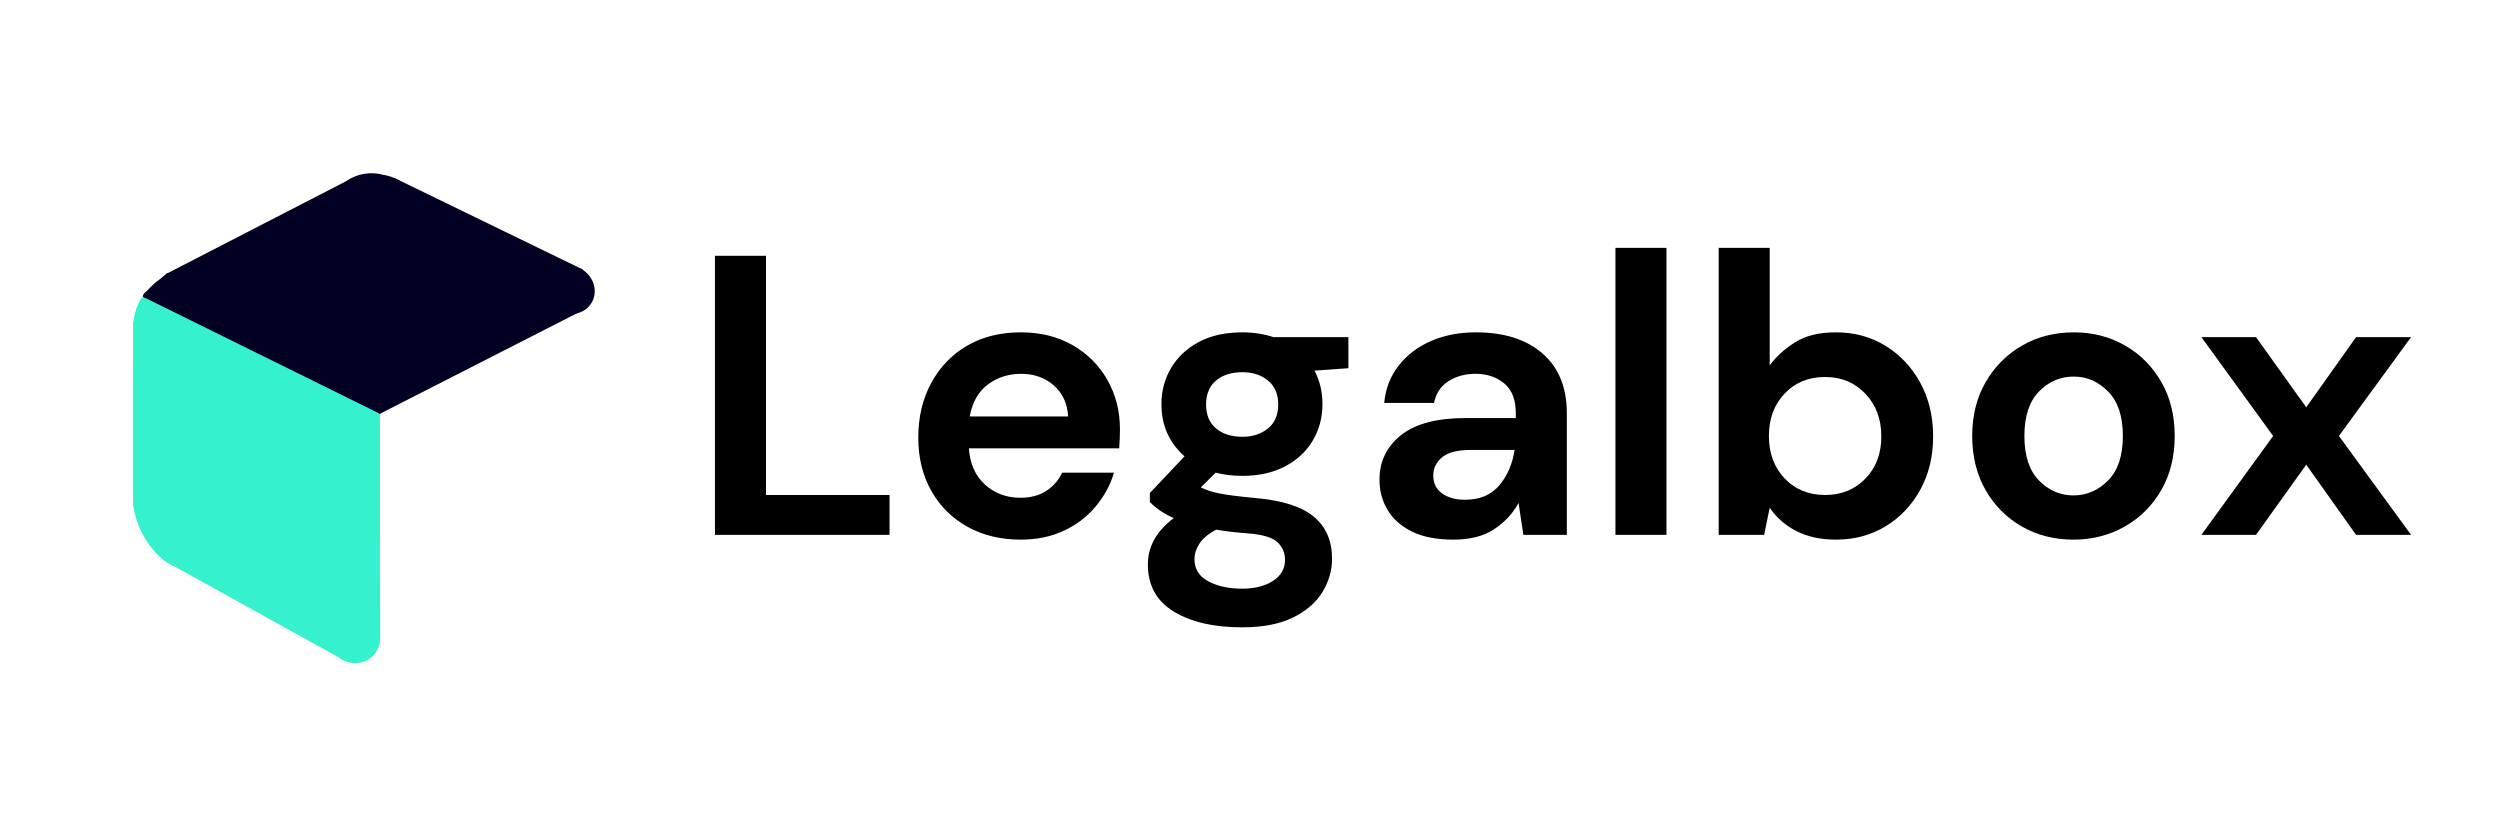
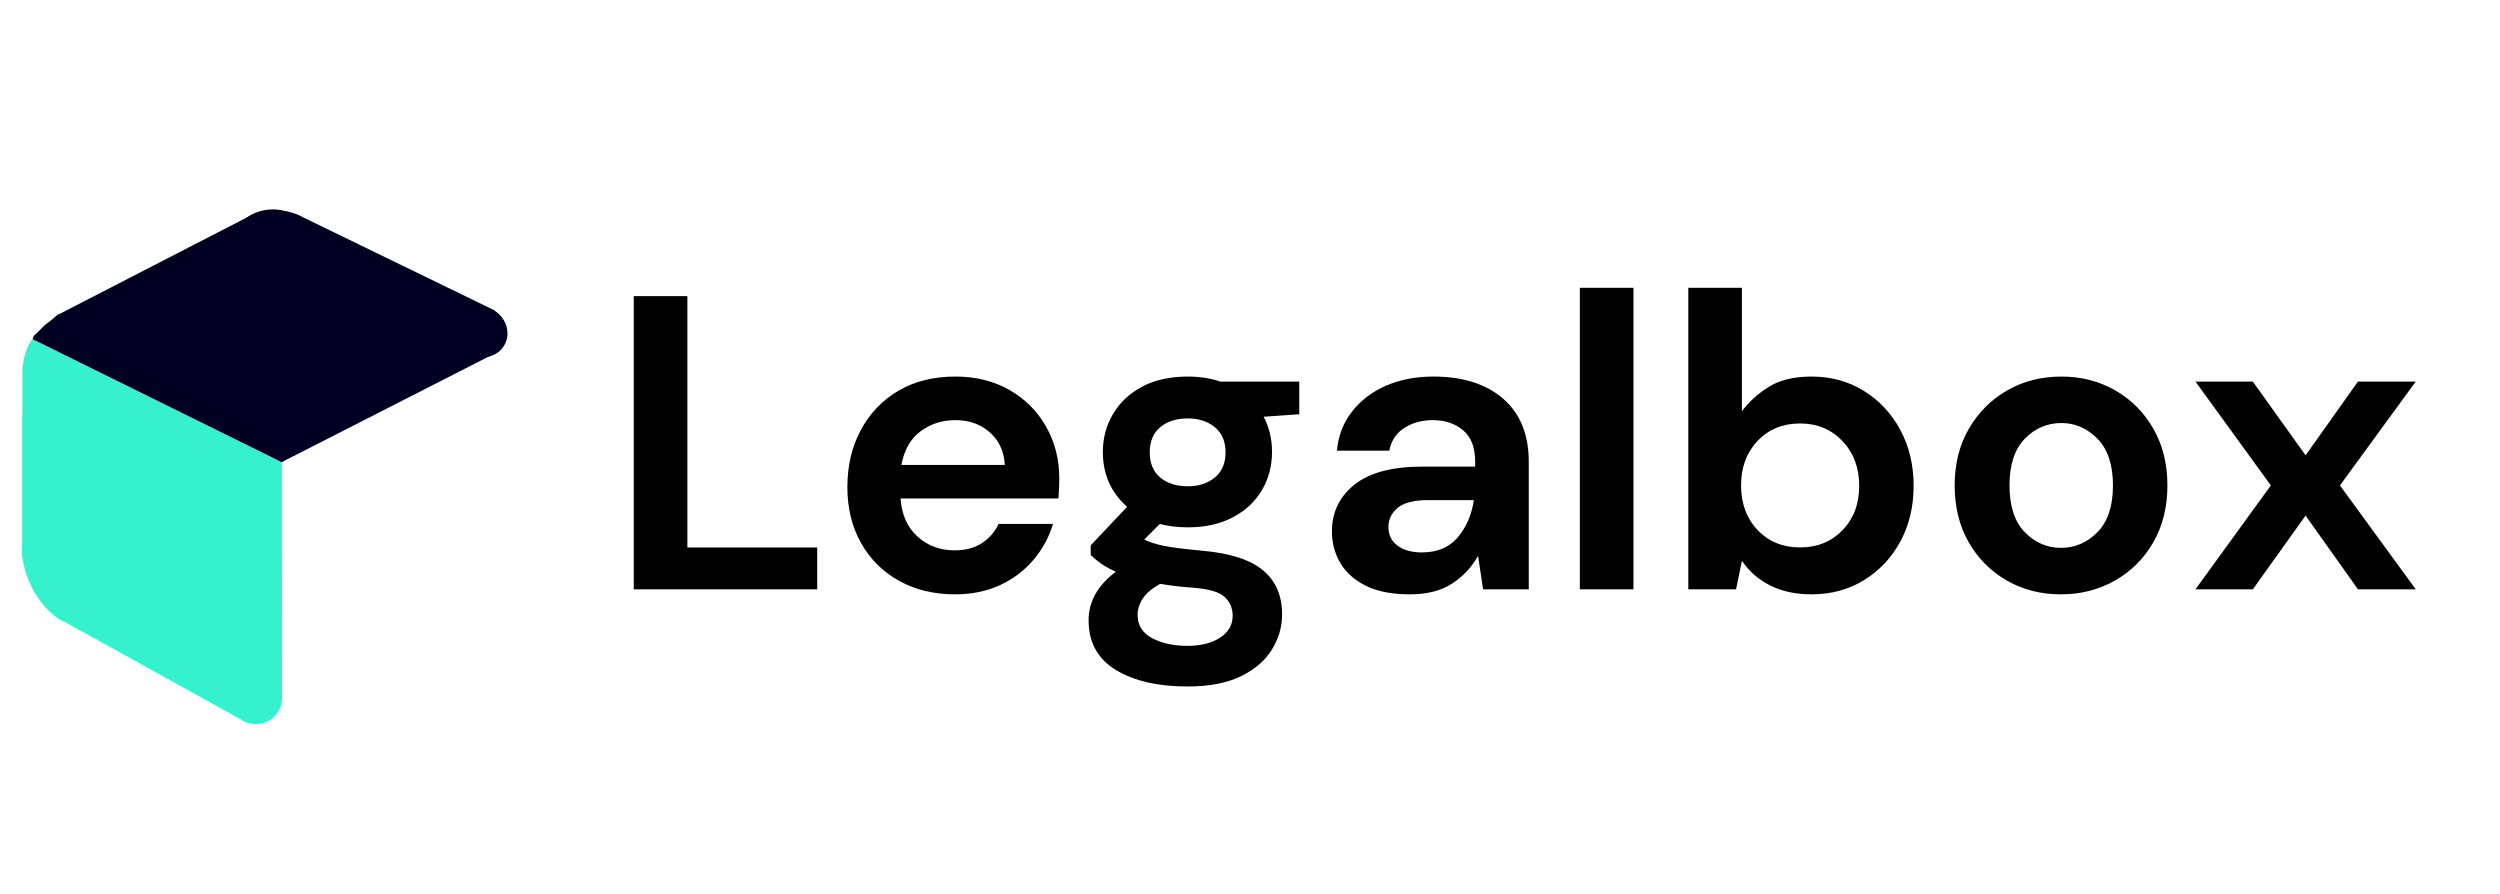
- <svg xmlns="http://www.w3.org/2000/svg" version="1.1" viewBox="0.0 0.0 961.635 321.11" fill="none" stroke="none" stroke-linecap="square" stroke-miterlimit="10">
+ <svg xmlns="http://www.w3.org/2000/svg" version="1.1" viewBox="0.0 0.0 915.299 327.037" fill="none" stroke="none" stroke-linecap="square" stroke-miterlimit="10">
  <clipPath id="p.0">
-     <path d="m0 0l961.635 0l0 321.11l-961.635 0l0 -321.11z" clip-rule="nonzero" />
+     <path d="m0 0l915.299 0l0 327.037l-915.299 0l0 -327.037z" clip-rule="nonzero" />
  </clipPath>
  <g clip-path="url(#p.0)">
-     <path fill="#000000" fill-opacity="0.0" d="m0 0l961.635 0l0 321.11l-961.635 0z" fill-rule="evenodd" />
-     <path fill="#000000" fill-opacity="0.0" d="m255.591 24.118l686.299 0l0 252.819l-686.299 0z" fill-rule="evenodd" />
-     <path fill="#000000" d="m275.012 205.728l0 -107.328l19.625 0l0 92l47.531 0l0 15.328l-67.156 0zm117.611 1.844q-11.5 0 -20.406 -4.906q-8.891 -4.906 -13.953 -13.797q-5.047 -8.906 -5.047 -20.547q0 -11.812 4.984 -21.016q4.984 -9.203 13.797 -14.328q8.812 -5.141 20.781 -5.141q11.188 0 19.766 4.906q8.594 4.906 13.422 13.422q4.828 8.5 4.828 18.938q0 1.672 -0.078 3.516q-0.078 1.844 -0.219 3.844l-57.812 0q0.609 8.891 6.203 13.953q5.609 5.047 13.578 5.047q5.984 0 10.047 -2.672q4.062 -2.688 6.047 -6.984l19.938 0q-2.141 7.203 -7.125 13.109q-4.984 5.906 -12.266 9.281q-7.281 3.375 -16.484 3.375zm0.156 -63.781q-7.219 0 -12.734 4.062q-5.516 4.062 -7.047 12.344l37.875 0q-0.469 -7.516 -5.531 -11.953q-5.062 -4.453 -12.562 -4.453zm85.097 39.25q-5.531 0 -10.281 -1.234l-5.672 5.672q2.609 1.391 7.047 2.312q4.453 0.906 14.422 1.828q15.172 1.391 22.078 7.219q6.906 5.812 6.906 16.094q0 6.75 -3.688 12.797q-3.688 6.062 -11.359 9.812q-7.656 3.766 -19.609 3.766q-16.25 0 -26.219 -6.062q-9.969 -6.062 -9.969 -18.172q0 -10.266 9.969 -17.781q-3.078 -1.375 -5.297 -2.906q-2.219 -1.547 -3.906 -3.234l0 -3.516l13.344 -14.109q-8.891 -7.828 -8.891 -20.094q0 -7.656 3.75 -13.938q3.75 -6.297 10.656 -9.969q6.906 -3.687 16.719 -3.687q6.438 0 11.953 1.844l28.828 0l0 11.953l-13.031 0.922q3.062 5.828 3.062 12.875q0 7.672 -3.688 13.969q-3.672 6.281 -10.656 9.969q-6.969 3.672 -16.469 3.672zm0 -15.031q5.969 0 9.875 -3.219q3.922 -3.219 3.922 -9.203q0 -5.984 -3.922 -9.203q-3.906 -3.219 -9.875 -3.219q-6.297 0 -10.125 3.219q-3.828 3.219 -3.828 9.203q0 5.984 3.828 9.203q3.828 3.219 10.125 3.219zm-18.406 47.078q0 5.672 5.281 8.5q5.297 2.844 12.969 2.844q7.359 0 11.953 -3.0q4.609 -2.984 4.609 -8.047q0 -4.141 -3.0 -6.906q-2.984 -2.75 -11.875 -3.359q-6.297 -0.469 -11.656 -1.391q-4.453 2.453 -6.375 5.359q-1.906 2.922 -1.906 6.0zm99.666 -7.516q-9.812 0 -16.109 -3.141q-6.281 -3.156 -9.344 -8.359q-3.062 -5.219 -3.062 -11.5q0 -10.578 8.266 -17.172q8.281 -6.594 24.844 -6.594l19.328 0l0 -1.844q0 -7.812 -4.453 -11.484q-4.438 -3.688 -11.031 -3.688q-5.984 0 -10.438 2.844q-4.438 2.828 -5.516 8.344l-19.172 0q0.766 -8.281 5.594 -14.406q4.844 -6.141 12.5 -9.438q7.672 -3.297 17.172 -3.297q16.266 0 25.609 8.125q9.359 8.125 9.359 23.0l0 46.766l-16.719 0l-1.844 -12.266q-3.359 6.125 -9.422 10.125q-6.062 3.984 -15.562 3.984zm4.438 -15.344q8.438 0 13.109 -5.516q4.688 -5.516 5.906 -13.641l-16.703 0q-7.828 0 -11.203 2.844q-3.375 2.828 -3.375 6.969q0 4.438 3.375 6.891q3.375 2.453 8.891 2.453zm57.814 13.5l0 -110.391l19.625 0l0 110.391l-19.625 0zm84.79 1.844q-8.594 0 -15.031 -3.219q-6.438 -3.219 -10.422 -9.047l-2.141 10.422l-17.484 0l0 -110.391l19.625 0l0 45.219q3.672 -5.047 9.734 -8.875q6.062 -3.844 15.719 -3.844q10.734 0 19.156 5.219q8.438 5.203 13.344 14.25q4.906 9.047 4.906 20.547q0 11.5 -4.906 20.469q-4.906 8.969 -13.344 14.109q-8.422 5.141 -19.156 5.141zm-4.141 -17.172q9.359 0 15.484 -6.281q6.141 -6.297 6.141 -16.266q0 -9.969 -6.141 -16.406q-6.125 -6.438 -15.484 -6.438q-9.5 0 -15.562 6.375q-6.062 6.359 -6.062 16.312q0 9.969 6.062 16.344q6.062 6.359 15.562 6.359zm95.517 17.172q-11.031 0 -19.859 -5.062q-8.812 -5.062 -13.953 -14.031q-5.125 -8.969 -5.125 -20.781q0 -11.797 5.203 -20.766q5.219 -8.969 14.031 -14.031q8.828 -5.062 19.859 -5.062q10.891 0 19.703 5.062q8.812 5.062 13.953 14.031q5.141 8.969 5.141 20.766q0 11.812 -5.141 20.781q-5.141 8.969 -14.031 14.031q-8.891 5.062 -19.781 5.062zm0 -17.016q7.672 0 13.344 -5.75q5.672 -5.75 5.672 -17.109q0 -11.344 -5.672 -17.094q-5.672 -5.75 -13.188 -5.75q-7.812 0 -13.422 5.75q-5.594 5.75 -5.594 17.094q0 11.359 5.594 17.109q5.609 5.75 13.266 5.75z" fill-rule="nonzero" />
-     <path fill="#000000" d="m846.783 205.728l27.594 -38.031l-27.594 -38.016l21.0 0l19.312 26.984l19.172 -26.984l21.156 0l-27.75 38.016l27.75 38.031l-21.156 0l-19.172 -26.984l-19.312 26.984l-21.0 0z" fill-rule="nonzero" />
-     <path fill="#000000" fill-opacity="0.0" d="m145.651 158.61c0 21.858 0.016 32.787 0.031 43.717c0.016 10.929 0.031 21.858 0.031 43.717" fill-rule="evenodd" />
-     <path stroke="#36f1cd" stroke-width="1.0" stroke-linejoin="round" stroke-linecap="butt" d="m145.651 158.61c0 21.858 0.016 32.787 0.031 43.717c0.016 10.929 0.031 21.858 0.031 43.717" fill-rule="evenodd" />
-     <path fill="#000000" fill-opacity="0.0" d="m134.843 254.325l-72.063 -39.748" fill-rule="evenodd" />
-     <path stroke="#f887bc" stroke-width="1.0" stroke-linejoin="round" stroke-linecap="butt" d="m134.843 254.325l-72.063 -39.748" fill-rule="evenodd" />
-     <path fill="#000000" fill-opacity="0.0" d="m51.703 194.675l0 -69.417" fill-rule="evenodd" />
-     <path stroke="#36f1cd" stroke-width="1.0" stroke-linejoin="round" stroke-linecap="butt" d="m51.703 194.675l0 -69.417" fill-rule="evenodd" />
-     <path fill="#000000" fill-opacity="0.0" d="m55.587 113.861l90.425 44.945" fill-rule="evenodd" />
-     <path stroke="#f887bc" stroke-width="1.0" stroke-linejoin="round" stroke-linecap="butt" d="m55.587 113.861l90.425 44.945" fill-rule="evenodd" />
-     <path fill="#000000" fill-opacity="0.0" d="m51.674 125.284c0.041 -0.37 0.107 -1.389 0.246 -2.218c0.14 -0.829 0.329 -1.814 0.592 -2.758c0.263 -0.944 0.665 -2.119 0.985 -2.907c0.32 -0.788 0.582 -1.248 0.935 -1.823c0.353 -0.575 0.986 -1.355 1.183 -1.626" fill-rule="evenodd" />
-     <path stroke="#36f1cd" stroke-width="1.0" stroke-linejoin="round" stroke-linecap="butt" d="m51.674 125.284c0.041 -0.37 0.107 -1.389 0.246 -2.218c0.14 -0.829 0.329 -1.814 0.592 -2.758c0.263 -0.944 0.665 -2.119 0.985 -2.907c0.32 -0.788 0.582 -1.248 0.935 -1.823c0.353 -0.575 0.986 -1.355 1.183 -1.626" fill-rule="evenodd" />
-     <path fill="#36f1cd" d="m132.063 253.348l0 0c-4.462 -2.496 -6.105 -8.038 -3.669 -12.378q0.136 -0.243 7.852 3.754q4.387 -7.233 4.636 -7.093l0 0c4.462 2.496 6.105 8.038 3.669 12.378l0 0c-2.435 4.34 -8.026 5.835 -12.488 3.339z" fill-rule="evenodd" />
-     <path stroke="#36f1cd" stroke-width="1.0" stroke-linejoin="round" stroke-linecap="butt" d="m132.063 253.348l0 0c-4.462 -2.496 -6.105 -8.038 -3.669 -12.378q0.136 -0.243 7.852 3.754q4.387 -7.233 4.636 -7.093l0 0c4.462 2.496 6.105 8.038 3.669 12.378l0 0c-2.435 4.34 -8.026 5.835 -12.488 3.339z" fill-rule="evenodd" />
-     <path fill="#36f1cd" d="m55.198 184.173l0 0c4.775 -2.54 12.58 2.798 17.433 11.921q0.272 0.511 -7.568 5.336q7.977 15.64 7.709 15.782l0 0c-4.775 2.54 -12.58 -2.798 -17.433 -11.921l0 0c-4.853 -9.124 -4.917 -18.578 -0.142 -21.118z" fill-rule="evenodd" />
-     <path stroke="#36f1cd" stroke-width="1.0" stroke-linejoin="round" stroke-linecap="butt" d="m55.198 184.173l0 0c4.775 -2.54 12.58 2.798 17.433 11.921q0.272 0.511 -7.568 5.336q7.977 15.64 7.709 15.782l0 0c-4.775 2.54 -12.58 -2.798 -17.433 -11.921l0 0c-4.853 -9.124 -4.917 -18.578 -0.142 -21.118z" fill-rule="evenodd" />
-     <path fill="#36f1cd" d="m120.18 159.394l25.669 0l0 83.087l-25.669 0z" fill-rule="evenodd" />
-     <path fill="#36f1cd" d="m64.286 215.74l12.441 -22.488l68.409 37.89l-12.441 22.488z" fill-rule="evenodd" />
-     <path stroke="#36f1cd" stroke-width="1.0" stroke-linejoin="round" stroke-linecap="butt" d="m64.286 215.74l12.441 -22.488l68.409 37.89l-12.441 22.488z" fill-rule="evenodd" />
-     <path fill="#36f1cd" d="m51.974 142.055l11.969 -23.874l81.512 40.819l-11.968 23.874z" fill-rule="evenodd" />
-     <path stroke="#36f1cd" stroke-width="1.0" stroke-linejoin="round" stroke-linecap="butt" d="m51.974 142.055l11.969 -23.874l81.512 40.819l-11.968 23.874z" fill-rule="evenodd" />
-     <path fill="#36f1cd" d="m51.652 142.479l51.874 0l0 50.803l-51.874 0z" fill-rule="evenodd" />
-     <path stroke="#36f1cd" stroke-width="1.0" stroke-linejoin="round" stroke-linecap="butt" d="m51.652 142.479l51.874 0l0 50.803l-51.874 0z" fill-rule="evenodd" />
-     <path fill="#36f1cd" d="m62.798 158.803l51.874 0l0 50.803l-51.874 0z" fill-rule="evenodd" />
-     <path stroke="#36f1cd" stroke-width="1.0" stroke-linejoin="round" stroke-linecap="butt" d="m62.798 158.803l51.874 0l0 50.803l-51.874 0z" fill-rule="evenodd" />
-     <path fill="#36f1cd" d="m78.786 167.975l51.874 0l0 50.803l-51.874 0z" fill-rule="evenodd" />
-     <path stroke="#36f1cd" stroke-width="1.0" stroke-linejoin="round" stroke-linecap="butt" d="m78.786 167.975l51.874 0l0 50.803l-51.874 0z" fill-rule="evenodd" />
-     <path fill="#36f1cd" d="m63.283 117.85l-10.583 22.173l3.654 -25.48z" fill-rule="evenodd" />
-     <path stroke="#36f1cd" stroke-width="1.0" stroke-linejoin="round" stroke-linecap="butt" d="m63.283 117.85l-10.583 22.173l3.654 -25.48z" fill-rule="evenodd" />
-     <path fill="#36f1cd" d="m51.811 123.971l15.15 0l0 18.268l-15.15 0z" fill-rule="evenodd" />
-     <path stroke="#36f1cd" stroke-width="1.0" stroke-linejoin="round" stroke-linecap="butt" d="m51.811 123.971l15.15 0l0 18.268l-15.15 0z" fill-rule="evenodd" />
-     <path fill="#36f1cd" d="m52.316 122.144l4.441 0l0 3.654l-4.441 0z" fill-rule="evenodd" />
-     <path stroke="#36f1cd" stroke-width="1.0" stroke-linejoin="round" stroke-linecap="butt" d="m52.316 122.144l4.441 0l0 3.654l-4.441 0z" fill-rule="evenodd" />
-     <path fill="#36f1cd" d="m55.717 113.907l2.268 1.228l-2.583 4.661l-2.268 -1.228z" fill-rule="evenodd" />
-     <path stroke="#36f1cd" stroke-width="1.0" stroke-linejoin="round" stroke-linecap="butt" d="m55.717 113.907l2.268 1.228l-2.583 4.661l-2.268 -1.228z" fill-rule="evenodd" />
-     <path fill="#36f1cd" d="m52.957 118.947l4.441 0l0 3.654l-4.441 0z" fill-rule="evenodd" />
-     <path stroke="#36f1cd" stroke-width="1.0" stroke-linejoin="round" stroke-linecap="butt" d="m52.957 118.947l4.441 0l0 3.654l-4.441 0z" fill-rule="evenodd" />
-     <path fill="#000022" d="m146.139 113.848l0 44.756l-90.646 -44.756z" fill-rule="evenodd" />
-     <path stroke="#000022" stroke-width="1.0" stroke-linejoin="round" stroke-linecap="butt" d="m146.139 113.848l0 44.756l-90.646 -44.756z" fill-rule="evenodd" />
-     <path fill="#000022" d="m146.139 118.194l0 40.409l79.213 -40.409z" fill-rule="evenodd" />
-     <path stroke="#000022" stroke-width="1.0" stroke-linejoin="round" stroke-linecap="butt" d="m146.139 118.194l0 40.409l79.213 -40.409z" fill-rule="evenodd" />
-     <path fill="#000022" d="m135.646 105.541l0 -36.567l-70.992 36.567z" fill-rule="evenodd" />
-     <path stroke="#000022" stroke-width="1.0" stroke-linejoin="round" stroke-linecap="butt" d="m135.646 105.541l0 -36.567l-70.992 36.567z" fill-rule="evenodd" />
-     <path fill="#000022" d="m151.634 103.998l0 -35.024l72.063 35.024z" fill-rule="evenodd" />
-     <path stroke="#000022" stroke-width="1.0" stroke-linejoin="round" stroke-linecap="butt" d="m151.634 103.998l0 -35.024l72.063 35.024z" fill-rule="evenodd" />
-     <path fill="#000022" d="m214.766 118.99l0 0c-4.54 -2.548 -6.317 -8.006 -3.969 -12.189q0.131 -0.234 7.975 3.86q4.243 -6.964 4.497 -6.821l0 0c4.54 2.548 6.317 8.006 3.969 12.189l0 0c-2.348 4.183 -7.932 5.509 -12.472 2.961z" fill-rule="evenodd" />
-     <path stroke="#000022" stroke-width="1.0" stroke-linejoin="round" stroke-linecap="butt" d="m214.766 118.99l0 0c-4.54 -2.548 -6.317 -8.006 -3.969 -12.189q0.131 -0.234 7.975 3.86q4.243 -6.964 4.497 -6.821l0 0c4.54 2.548 6.317 8.006 3.969 12.189l0 0c-2.348 4.183 -7.932 5.509 -12.472 2.961z" fill-rule="evenodd" />
-     <path fill="#ff00ff" d="m151.741 71.18l0 0c5.497 4.297 6.886 11.693 3.102 16.52q-0.212 0.27 -9.761 -6.758q-6.734 7.959 -7.042 7.719l0 0c-5.497 -4.297 -6.886 -11.693 -3.102 -16.52l0 0c3.783 -4.827 11.306 -5.257 16.803 -0.961z" fill-rule="evenodd" />
-     <path stroke="#305bce" stroke-width="1.0" stroke-linejoin="round" stroke-linecap="butt" d="m151.741 71.18l0 0c5.497 4.297 6.886 11.693 3.102 16.52q-0.212 0.27 -9.761 -6.758q-6.734 7.959 -7.042 7.719l0 0c-5.497 -4.297 -6.886 -11.693 -3.102 -16.52l0 0c3.783 -4.827 11.306 -5.257 16.803 -0.961z" fill-rule="evenodd" />
-     <path fill="#000022" d="m65.005 105.81c-1.437 1.322 -8.129 6.989 -8.622 7.934c-0.492 0.945 4.723 -1.888 5.667 -2.266" fill-rule="evenodd" />
-     <path stroke="#000022" stroke-width="1.0" stroke-linejoin="round" stroke-linecap="butt" d="m65.005 105.81c-1.437 1.322 -8.129 6.989 -8.622 7.934c-0.492 0.945 4.723 -1.888 5.667 -2.266" fill-rule="evenodd" />
-     <path fill="#000022" d="m64.416 105.614c-0.509 0.419 -2.243 1.855 -3.056 2.512c-0.813 0.657 -1.15 0.822 -1.823 1.43c-0.673 0.608 -1.592 1.592 -2.216 2.216c-0.624 0.624 -1.272 1.274 -1.527 1.529" fill-rule="evenodd" />
-     <path stroke="#000022" stroke-width="1.0" stroke-linejoin="round" stroke-linecap="butt" d="m64.416 105.614c-0.509 0.419 -2.243 1.855 -3.056 2.512c-0.813 0.657 -1.15 0.822 -1.823 1.43c-0.673 0.608 -1.592 1.592 -2.216 2.216c-0.624 0.624 -1.272 1.274 -1.527 1.529" fill-rule="evenodd" />
-     <path fill="#000022" d="m58.947 114.531c-0.55 -0.115 -2.93 -0.344 -3.3 -0.689c-0.37 -0.345 0.902 -1.15 1.082 -1.38" fill-rule="evenodd" />
-     <path stroke="#000022" stroke-width="1.0" stroke-linejoin="round" stroke-linecap="butt" d="m58.947 114.531c-0.55 -0.115 -2.93 -0.344 -3.3 -0.689c-0.37 -0.345 0.902 -1.15 1.082 -1.38" fill-rule="evenodd" />
-     <path fill="#000022" d="m64.217 106.402c0.017 -0.123 0.083 -0.616 0.099 -0.739" fill-rule="evenodd" />
-     <path stroke="#000022" stroke-width="1.0" stroke-linejoin="round" stroke-linecap="butt" d="m64.217 106.402c0.017 -0.123 0.083 -0.616 0.099 -0.739" fill-rule="evenodd" />
-     <path fill="#000022" d="m64.317 105.664c0 0 4.237 0.197 4.237 0.197c0 0 -4.237 -0.197 -4.237 -0.197z" fill-rule="evenodd" />
-     <path stroke="#000022" stroke-width="1.0" stroke-linejoin="round" stroke-linecap="butt" d="m64.317 105.664c0 0 4.237 0.197 4.237 0.197c0 0 -4.237 -0.197 -4.237 -0.197z" fill-rule="evenodd" />
-     <path fill="#000022" d="m57.533 114.3l0 0c-0.345 -0.299 -0.382 -0.82 -0.083 -1.165l6.729 -7.759c0.144 -0.166 0.347 -0.267 0.566 -0.283c0.219 -0.016 0.435 0.056 0.6 0.2l2.499 2.163c0.345 0.299 0.382 0.82 0.083 1.165l-6.729 7.759c-0.299 0.345 -0.821 0.382 -1.166 0.084z" fill-rule="evenodd" />
-     <path fill="#000022" d="m58.732 111.371l0 0c-0.133 -0.119 -0.145 -0.323 -0.027 -0.457l1.334 -1.501c0.057 -0.064 0.137 -0.103 0.223 -0.108c0.086 -0.005 0.17 0.024 0.234 0.081l0.966 0.861c0.133 0.119 0.145 0.323 0.027 0.457l-1.334 1.501c-0.119 0.134 -0.323 0.145 -0.456 0.027z" fill-rule="evenodd" />
-     <path stroke="#000022" stroke-width="1.0" stroke-linejoin="round" stroke-linecap="butt" d="m58.732 111.371l0 0c-0.133 -0.119 -0.145 -0.323 -0.027 -0.457l1.334 -1.501c0.057 -0.064 0.137 -0.103 0.223 -0.108c0.086 -0.005 0.17 0.024 0.234 0.081l0.966 0.861c0.133 0.119 0.145 0.323 0.027 0.457l-1.334 1.501c-0.119 0.134 -0.323 0.145 -0.456 0.027z" fill-rule="evenodd" />
-     <path fill="#000022" d="m65.34 113.772l0 0c-0.733 0 -1.328 -0.595 -1.328 -1.328l0 -5.312l0 0c0 -0.352 0.14 -0.69 0.389 -0.939c0.249 -0.249 0.587 -0.389 0.939 -0.389l27.171 0c0.733 0 1.328 0.595 1.328 1.328l0 5.312c0 0.733 -0.595 1.328 -1.328 1.328z" fill-rule="evenodd" />
-     <path stroke="#000022" stroke-width="1.0" stroke-linejoin="round" stroke-linecap="butt" d="m65.34 113.772l0 0c-0.733 0 -1.328 -0.595 -1.328 -1.328l0 -5.312l0 0c0 -0.352 0.14 -0.69 0.389 -0.939c0.249 -0.249 0.587 -0.389 0.939 -0.389l27.171 0c0.733 0 1.328 0.595 1.328 1.328l0 5.312c0 0.733 -0.595 1.328 -1.328 1.328z" fill-rule="evenodd" />
-     <path fill="#000022" d="m58.105 114.511l0 0c-0.22 0 -0.399 -0.179 -0.399 -0.399l0 -1.596l0 0c0 -0.106 0.042 -0.207 0.117 -0.282c0.075 -0.075 0.176 -0.117 0.282 -0.117l43.234 0c0.22 0 0.399 0.179 0.399 0.399l0 1.596c0 0.22 -0.179 0.399 -0.399 0.399z" fill-rule="evenodd" />
-     <path stroke="#000022" stroke-width="1.0" stroke-linejoin="round" stroke-linecap="butt" d="m58.105 114.511l0 0c-0.22 0 -0.399 -0.179 -0.399 -0.399l0 -1.596l0 0c0 -0.106 0.042 -0.207 0.117 -0.282c0.075 -0.075 0.176 -0.117 0.282 -0.117l43.234 0c0.22 0 0.399 0.179 0.399 0.399l0 1.596c0 0.22 -0.179 0.399 -0.399 0.399z" fill-rule="evenodd" />
-     <path fill="#305bce" d="m90.568 113.772l0 0c-0.733 0 -1.328 -0.595 -1.328 -1.328l0 -5.312l0 0c0 -0.352 0.14 -0.69 0.389 -0.939c0.249 -0.249 0.587 -0.389 0.939 -0.389l49.564 0c0.733 0 1.328 0.595 1.328 1.328l0 5.312c0 0.733 -0.595 1.328 -1.328 1.328z" fill-rule="evenodd" />
-     <path stroke="#305bce" stroke-width="1.0" stroke-linejoin="round" stroke-linecap="butt" d="m90.568 113.772l0 0c-0.733 0 -1.328 -0.595 -1.328 -1.328l0 -5.312l0 0c0 -0.352 0.14 -0.69 0.389 -0.939c0.249 -0.249 0.587 -0.389 0.939 -0.389l49.564 0c0.733 0 1.328 0.595 1.328 1.328l0 5.312c0 0.733 -0.595 1.328 -1.328 1.328z" fill-rule="evenodd" />
-     <path fill="#000022" d="m154.319 70.685l0 0c5.497 4.297 6.886 11.693 3.102 16.52q-0.212 0.27 -9.761 -6.758q-6.734 7.959 -7.042 7.719l0 0c-5.497 -4.297 -6.886 -11.693 -3.102 -16.52l0 0c3.783 -4.827 11.306 -5.257 16.803 -0.961z" fill-rule="evenodd" />
-     <path stroke="#000022" stroke-width="1.0" stroke-linejoin="round" stroke-linecap="butt" d="m154.319 70.685l0 0c5.497 4.297 6.886 11.693 3.102 16.52q-0.212 0.27 -9.761 -6.758q-6.734 7.959 -7.042 7.719l0 0c-5.497 -4.297 -6.886 -11.693 -3.102 -16.52l0 0c3.783 -4.827 11.306 -5.257 16.803 -0.961z" fill-rule="evenodd" />
-     <path fill="#000022" d="m141.036 67.247l0 0c7.436 -0.835 14.015 3.431 14.693 9.528q0.038 0.341 -12.556 2.101q0.736 10.403 0.32 10.45l0 0c-7.436 0.835 -14.015 -3.431 -14.693 -9.528l0 0c-0.678 -6.097 4.8 -11.716 12.236 -12.551z" fill-rule="evenodd" />
-     <path stroke="#000022" stroke-width="1.0" stroke-linejoin="round" stroke-linecap="butt" d="m141.036 67.247l0 0c7.436 -0.835 14.015 3.431 14.693 9.528q0.038 0.341 -12.556 2.101q0.736 10.403 0.32 10.45l0 0c-7.436 0.835 -14.015 -3.431 -14.693 -9.528l0 0c-0.678 -6.097 4.8 -11.716 12.236 -12.551z" fill-rule="evenodd" />
-     <path fill="#000022" d="m153.86 106.861l0 0c0 -1.25 1.013 -2.263 2.263 -2.263l63.097 0c0.6 0 1.176 0.238 1.6 0.663c0.424 0.424 0.663 1 0.663 1.6l0 9.05c0 1.25 -1.013 2.263 -2.263 2.263l-63.097 0l0 0c-1.25 0 -2.263 -1.013 -2.263 -2.263z" fill-rule="evenodd" />
-     <path stroke="#000022" stroke-width="1.0" stroke-linejoin="round" stroke-linecap="butt" d="m153.86 106.861l0 0c0 -1.25 1.013 -2.263 2.263 -2.263l63.097 0c0.6 0 1.176 0.238 1.6 0.663c0.424 0.424 0.663 1 0.663 1.6l0 9.05c0 1.25 -1.013 2.263 -2.263 2.263l-63.097 0l0 0c-1.25 0 -2.263 -1.013 -2.263 -2.263z" fill-rule="evenodd" />
-     <path fill="#305bce" d="m131.887 106.882l0 0c0 -1.25 1.013 -2.263 2.263 -2.263l63.097 0c0.6 0 1.176 0.238 1.6 0.663c0.424 0.424 0.663 1 0.663 1.6l0 9.05c0 1.25 -1.013 2.263 -2.263 2.263l-63.097 0l0 0c-1.25 0 -2.263 -1.013 -2.263 -2.263z" fill-rule="evenodd" />
-     <path stroke="#305bce" stroke-width="1.0" stroke-linejoin="round" stroke-linecap="butt" d="m131.887 106.882l0 0c0 -1.25 1.013 -2.263 2.263 -2.263l63.097 0c0.6 0 1.176 0.238 1.6 0.663c0.424 0.424 0.663 1 0.663 1.6l0 9.05c0 1.25 -1.013 2.263 -2.263 2.263l-63.097 0l0 0c-1.25 0 -2.263 -1.013 -2.263 -2.263z" fill-rule="evenodd" />
-     <path fill="#305bce" d="m90.799 100.34l72.063 0l0 8.126l-72.063 0z" fill-rule="evenodd" />
-     <path stroke="#305bce" stroke-width="1.0" stroke-linejoin="round" stroke-linecap="butt" d="m90.799 100.34l72.063 0l0 8.126l-72.063 0z" fill-rule="evenodd" />
-     <path fill="#000022" d="m132.224 82.473l0 0c0 -2.705 2.193 -4.898 4.898 -4.898l19.59 0l0 0c1.299 0 2.545 0.516 3.463 1.435c0.919 0.919 1.435 2.164 1.435 3.463l0 21.764c0 2.705 -2.193 4.898 -4.898 4.898l-19.59 0c-2.705 0 -4.898 -2.193 -4.898 -4.898z" fill-rule="evenodd" />
-     <path stroke="#000022" stroke-width="1.0" stroke-linejoin="round" stroke-linecap="butt" d="m132.224 82.473l0 0c0 -2.705 2.193 -4.898 4.898 -4.898l19.59 0l0 0c1.299 0 2.545 0.516 3.463 1.435c0.919 0.919 1.435 2.164 1.435 3.463l0 21.764c0 2.705 -2.193 4.898 -4.898 4.898l-19.59 0c-2.705 0 -4.898 -2.193 -4.898 -4.898z" fill-rule="evenodd" />
-     <path fill="#000022" d="m208.567 105.376l0 0c0 -0.876 0.71 -1.585 1.585 -1.585l11.979 0c0.42 0 0.824 0.167 1.121 0.464c0.297 0.297 0.464 0.701 0.464 1.121l0 6.341c0 0.876 -0.71 1.585 -1.585 1.585l-11.979 0c-0.876 0 -1.585 -0.71 -1.585 -1.585z" fill-rule="evenodd" />
-     <path stroke="#000022" stroke-width="1.0" stroke-linejoin="round" stroke-linecap="butt" d="m208.567 105.376l0 0c0 -0.876 0.71 -1.585 1.585 -1.585l11.979 0c0.42 0 0.824 0.167 1.121 0.464c0.297 0.297 0.464 0.701 0.464 1.121l0 6.341c0 0.876 -0.71 1.585 -1.585 1.585l-11.979 0c-0.876 0 -1.585 -0.71 -1.585 -1.585z" fill-rule="evenodd" />
-     <path fill="#000022" d="m65.01 116.144l74.22 -48.126l2.2888184E-4 1.1444092E-4l7.008 88.189z" fill-rule="evenodd" />
-     <path stroke="#000022" stroke-width="1.0" stroke-linejoin="round" stroke-linecap="butt" d="m65.01 116.144l74.22 -48.126l2.2888184E-4 1.1444092E-4l7.008 88.189z" fill-rule="evenodd" />
-     <path fill="#000022" d="m141.459 67.556l82.425 43.858l0 0l-82.425 43.858z" fill-rule="evenodd" />
-     <path stroke="#000022" stroke-width="1.0" stroke-linejoin="round" stroke-linecap="butt" d="m141.459 67.556l82.425 43.858l0 0l-82.425 43.858z" fill-rule="evenodd" />
-     <path fill="#36f1cd" d="m57.399 203.81l79.952 -43.779l2.08 1.227l0.456 91.213z" fill-rule="evenodd" />
-     <path stroke="#36f1cd" stroke-width="1.0" stroke-linejoin="round" stroke-linecap="butt" d="m57.399 203.81l79.952 -43.779l2.08 1.227l0.456 91.213z" fill-rule="evenodd" />
-     <path fill="#36f1cd" d="m56.438 116.633l80.63 43.354l0 0l-80.63 43.354z" fill-rule="evenodd" />
-     <path stroke="#36f1cd" stroke-width="1.0" stroke-linejoin="round" stroke-linecap="butt" d="m56.438 116.633l80.63 43.354l0 0l-80.63 43.354z" fill-rule="evenodd" />
+     <path fill="#000000" fill-opacity="0.0" d="m0 0l915.299 0l0 327.037l-915.299 0z" fill-rule="evenodd" />
+     <path fill="#000000" fill-opacity="0.0" d="m212.614 34.146l686.299 0l0 252.819l-686.299 0z" fill-rule="evenodd" />
+     <path fill="#000000" d="m232.036 215.755l0 -107.328l19.625 0l0 92l47.531 0l0 15.328l-67.156 0zm117.611 1.844q-11.5 0 -20.406 -4.906q-8.891 -4.906 -13.953 -13.797q-5.047 -8.906 -5.047 -20.547q0 -11.812 4.984 -21.016q4.984 -9.203 13.797 -14.328q8.812 -5.141 20.781 -5.141q11.188 0 19.766 4.906q8.594 4.906 13.422 13.422q4.828 8.5 4.828 18.938q0 1.672 -0.078 3.516q-0.078 1.844 -0.219 3.844l-57.812 0q0.609 8.891 6.203 13.953q5.609 5.047 13.578 5.047q5.984 0 10.047 -2.672q4.062 -2.688 6.047 -6.984l19.938 0q-2.141 7.203 -7.125 13.109q-4.984 5.906 -12.266 9.281q-7.281 3.375 -16.484 3.375zm0.156 -63.781q-7.219 0 -12.734 4.062q-5.516 4.062 -7.047 12.344l37.875 0q-0.469 -7.516 -5.531 -11.953q-5.062 -4.453 -12.562 -4.453zm85.097 39.25q-5.531 0 -10.281 -1.234l-5.672 5.672q2.609 1.391 7.047 2.312q4.453 0.906 14.422 1.828q15.172 1.391 22.078 7.219q6.906 5.812 6.906 16.094q0 6.75 -3.688 12.797q-3.688 6.062 -11.359 9.812q-7.656 3.766 -19.609 3.766q-16.25 0 -26.219 -6.062q-9.969 -6.062 -9.969 -18.172q0 -10.266 9.969 -17.781q-3.078 -1.375 -5.297 -2.906q-2.219 -1.547 -3.906 -3.234l0 -3.516l13.344 -14.109q-8.891 -7.828 -8.891 -20.094q0 -7.656 3.75 -13.938q3.75 -6.297 10.656 -9.969q6.906 -3.688 16.719 -3.688q6.438 0 11.953 1.844l28.828 0l0 11.953l-13.031 0.922q3.062 5.828 3.062 12.875q0 7.672 -3.688 13.969q-3.672 6.281 -10.656 9.969q-6.969 3.672 -16.469 3.672zm0 -15.031q5.969 0 9.875 -3.219q3.922 -3.219 3.922 -9.203q0 -5.984 -3.922 -9.203q-3.906 -3.219 -9.875 -3.219q-6.297 0 -10.125 3.219q-3.828 3.219 -3.828 9.203q0 5.984 3.828 9.203q3.828 3.219 10.125 3.219zm-18.406 47.078q0 5.672 5.281 8.5q5.297 2.844 12.969 2.844q7.359 0 11.953 -3.0q4.609 -2.984 4.609 -8.047q0 -4.141 -3.0 -6.906q-2.984 -2.75 -11.875 -3.359q-6.297 -0.469 -11.656 -1.391q-4.453 2.453 -6.375 5.359q-1.906 2.922 -1.906 6.0zm99.666 -7.516q-9.813 0 -16.109 -3.141q-6.281 -3.156 -9.344 -8.359q-3.062 -5.219 -3.062 -11.5q0 -10.578 8.266 -17.172q8.281 -6.594 24.844 -6.594l19.328 0l0 -1.844q0 -7.812 -4.453 -11.484q-4.438 -3.688 -11.031 -3.688q-5.984 0 -10.438 2.844q-4.438 2.828 -5.516 8.344l-19.172 0q0.766 -8.281 5.594 -14.406q4.844 -6.141 12.5 -9.438q7.672 -3.297 17.172 -3.297q16.266 0 25.609 8.125q9.359 8.125 9.359 23.0l0 46.766l-16.719 0l-1.844 -12.266q-3.359 6.125 -9.422 10.125q-6.062 3.984 -15.562 3.984zm4.438 -15.344q8.438 0 13.109 -5.516q4.688 -5.516 5.906 -13.641l-16.703 0q-7.828 0 -11.203 2.844q-3.375 2.828 -3.375 6.969q0 4.438 3.375 6.891q3.375 2.453 8.891 2.453zm57.814 13.5l0 -110.391l19.625 0l0 110.391l-19.625 0zm84.79 1.844q-8.594 0 -15.031 -3.219q-6.438 -3.219 -10.422 -9.047l-2.141 10.422l-17.484 0l0 -110.391l19.625 0l0 45.219q3.672 -5.047 9.734 -8.875q6.062 -3.844 15.719 -3.844q10.734 0 19.156 5.219q8.438 5.203 13.344 14.25q4.906 9.047 4.906 20.547q0 11.5 -4.906 20.469q-4.906 8.969 -13.344 14.109q-8.422 5.141 -19.156 5.141zm-4.141 -17.172q9.359 0 15.484 -6.281q6.141 -6.297 6.141 -16.266q0 -9.969 -6.141 -16.406q-6.125 -6.438 -15.484 -6.438q-9.5 0 -15.562 6.375q-6.062 6.359 -6.062 16.312q0 9.969 6.062 16.344q6.062 6.359 15.562 6.359zm95.517 17.172q-11.031 0 -19.859 -5.062q-8.812 -5.062 -13.953 -14.031q-5.125 -8.969 -5.125 -20.781q0 -11.797 5.203 -20.766q5.219 -8.969 14.031 -14.031q8.828 -5.062 19.859 -5.062q10.891 0 19.703 5.062q8.812 5.062 13.953 14.031q5.141 8.969 5.141 20.766q0 11.812 -5.141 20.781q-5.141 8.969 -14.031 14.031q-8.891 5.062 -19.781 5.062zm0 -17.016q7.672 0 13.344 -5.75q5.672 -5.75 5.672 -17.109q0 -11.344 -5.672 -17.094q-5.672 -5.75 -13.188 -5.75q-7.812 0 -13.422 5.75q-5.594 5.75 -5.594 17.094q0 11.359 5.594 17.109q5.609 5.75 13.266 5.75z" fill-rule="nonzero" />
+     <path fill="#000000" d="m803.807 215.755l27.594 -38.031l-27.594 -38.016l21.0 0l19.312 26.984l19.172 -26.984l21.156 0l-27.75 38.016l27.75 38.031l-21.156 0l-19.172 -26.984l-19.312 26.984l-21.0 0z" fill-rule="nonzero" />
+     <path fill="#000000" fill-opacity="0.0" d="m102.674 168.638c0 21.858 0.016 32.787 0.031 43.717c0.016 10.929 0.031 21.858 0.031 43.717" fill-rule="evenodd" />
+     <path stroke="#36f1cd" stroke-width="1.0" stroke-linejoin="round" stroke-linecap="butt" d="m102.674 168.638c0 21.858 0.016 32.787 0.031 43.717c0.016 10.929 0.031 21.858 0.031 43.717" fill-rule="evenodd" />
+     <path fill="#000000" fill-opacity="0.0" d="m91.866 264.353l-72.063 -39.748" fill-rule="evenodd" />
+     <path stroke="#f887bc" stroke-width="1.0" stroke-linejoin="round" stroke-linecap="butt" d="m91.866 264.353l-72.063 -39.748" fill-rule="evenodd" />
+     <path fill="#000000" fill-opacity="0.0" d="m8.727 204.702l0 -69.417" fill-rule="evenodd" />
+     <path stroke="#36f1cd" stroke-width="1.0" stroke-linejoin="round" stroke-linecap="butt" d="m8.727 204.702l0 -69.417" fill-rule="evenodd" />
+     <path fill="#000000" fill-opacity="0.0" d="m12.611 123.889l90.425 44.945" fill-rule="evenodd" />
+     <path stroke="#f887bc" stroke-width="1.0" stroke-linejoin="round" stroke-linecap="butt" d="m12.611 123.889l90.425 44.945" fill-rule="evenodd" />
+     <path fill="#000000" fill-opacity="0.0" d="m8.698 135.311c0.041 -0.37 0.107 -1.389 0.246 -2.218c0.14 -0.829 0.329 -1.814 0.592 -2.758c0.263 -0.944 0.665 -2.119 0.985 -2.907c0.32 -0.788 0.582 -1.248 0.935 -1.823c0.353 -0.575 0.986 -1.355 1.183 -1.626" fill-rule="evenodd" />
+     <path stroke="#36f1cd" stroke-width="1.0" stroke-linejoin="round" stroke-linecap="butt" d="m8.698 135.311c0.041 -0.37 0.107 -1.389 0.246 -2.218c0.14 -0.829 0.329 -1.814 0.592 -2.758c0.263 -0.944 0.665 -2.119 0.985 -2.907c0.32 -0.788 0.582 -1.248 0.935 -1.823c0.353 -0.575 0.986 -1.355 1.183 -1.626" fill-rule="evenodd" />
+     <path fill="#36f1cd" d="m89.086 263.375l0 0c-4.462 -2.496 -6.105 -8.038 -3.669 -12.378q0.136 -0.243 7.852 3.754q4.387 -7.233 4.636 -7.093l0 0c4.462 2.496 6.105 8.038 3.669 12.378l0 0c-2.435 4.34 -8.026 5.835 -12.488 3.339z" fill-rule="evenodd" />
+     <path stroke="#36f1cd" stroke-width="1.0" stroke-linejoin="round" stroke-linecap="butt" d="m89.086 263.375l0 0c-4.462 -2.496 -6.105 -8.038 -3.669 -12.378q0.136 -0.243 7.852 3.754q4.387 -7.233 4.636 -7.093l0 0c4.462 2.496 6.105 8.038 3.669 12.378l0 0c-2.435 4.34 -8.026 5.835 -12.488 3.339z" fill-rule="evenodd" />
+     <path fill="#36f1cd" d="m12.222 194.2l0 0c4.775 -2.54 12.58 2.798 17.433 11.921q0.272 0.511 -7.568 5.336q7.977 15.64 7.709 15.782l0 0c-4.775 2.54 -12.58 -2.798 -17.433 -11.921l0 0c-4.853 -9.124 -4.917 -18.578 -0.142 -21.118z" fill-rule="evenodd" />
+     <path stroke="#36f1cd" stroke-width="1.0" stroke-linejoin="round" stroke-linecap="butt" d="m12.222 194.2l0 0c4.775 -2.54 12.58 2.798 17.433 11.921q0.272 0.511 -7.568 5.336q7.977 15.64 7.709 15.782l0 0c-4.775 2.54 -12.58 -2.798 -17.433 -11.921l0 0c-4.853 -9.124 -4.917 -18.578 -0.142 -21.118z" fill-rule="evenodd" />
+     <path fill="#36f1cd" d="m77.204 169.422l25.669 0l0 83.087l-25.669 0z" fill-rule="evenodd" />
+     <path fill="#36f1cd" d="m21.31 225.767l12.441 -22.488l68.409 37.89l-12.441 22.488z" fill-rule="evenodd" />
+     <path stroke="#36f1cd" stroke-width="1.0" stroke-linejoin="round" stroke-linecap="butt" d="m21.31 225.767l12.441 -22.488l68.409 37.89l-12.441 22.488z" fill-rule="evenodd" />
+     <path fill="#36f1cd" d="m8.998 152.083l11.969 -23.874l81.512 40.819l-11.969 23.874z" fill-rule="evenodd" />
+     <path stroke="#36f1cd" stroke-width="1.0" stroke-linejoin="round" stroke-linecap="butt" d="m8.998 152.083l11.969 -23.874l81.512 40.819l-11.969 23.874z" fill-rule="evenodd" />
+     <path fill="#36f1cd" d="m8.675 152.507l51.874 0l0 50.803l-51.874 0z" fill-rule="evenodd" />
+     <path stroke="#36f1cd" stroke-width="1.0" stroke-linejoin="round" stroke-linecap="butt" d="m8.675 152.507l51.874 0l0 50.803l-51.874 0z" fill-rule="evenodd" />
+     <path fill="#36f1cd" d="m19.822 168.83l51.874 0l0 50.803l-51.874 0z" fill-rule="evenodd" />
+     <path stroke="#36f1cd" stroke-width="1.0" stroke-linejoin="round" stroke-linecap="butt" d="m19.822 168.83l51.874 0l0 50.803l-51.874 0z" fill-rule="evenodd" />
+     <path fill="#36f1cd" d="m35.809 178.002l51.874 0l0 50.803l-51.874 0z" fill-rule="evenodd" />
+     <path stroke="#36f1cd" stroke-width="1.0" stroke-linejoin="round" stroke-linecap="butt" d="m35.809 178.002l51.874 0l0 50.803l-51.874 0z" fill-rule="evenodd" />
+     <path fill="#36f1cd" d="m20.307 127.878l-10.583 22.173l3.654 -25.48z" fill-rule="evenodd" />
+     <path stroke="#36f1cd" stroke-width="1.0" stroke-linejoin="round" stroke-linecap="butt" d="m20.307 127.878l-10.583 22.173l3.654 -25.48z" fill-rule="evenodd" />
+     <path fill="#36f1cd" d="m8.835 133.999l15.15 0l0 18.268l-15.15 0z" fill-rule="evenodd" />
+     <path stroke="#36f1cd" stroke-width="1.0" stroke-linejoin="round" stroke-linecap="butt" d="m8.835 133.999l15.15 0l0 18.268l-15.15 0z" fill-rule="evenodd" />
+     <path fill="#36f1cd" d="m9.34 132.172l4.441 0l0 3.654l-4.441 0z" fill-rule="evenodd" />
+     <path stroke="#36f1cd" stroke-width="1.0" stroke-linejoin="round" stroke-linecap="butt" d="m9.34 132.172l4.441 0l0 3.654l-4.441 0z" fill-rule="evenodd" />
+     <path fill="#36f1cd" d="m12.741 123.935l2.268 1.228l-2.583 4.661l-2.268 -1.228z" fill-rule="evenodd" />
+     <path stroke="#36f1cd" stroke-width="1.0" stroke-linejoin="round" stroke-linecap="butt" d="m12.741 123.935l2.268 1.228l-2.583 4.661l-2.268 -1.228z" fill-rule="evenodd" />
+     <path fill="#36f1cd" d="m9.981 128.975l4.441 0l0 3.654l-4.441 0z" fill-rule="evenodd" />
+     <path stroke="#36f1cd" stroke-width="1.0" stroke-linejoin="round" stroke-linecap="butt" d="m9.981 128.975l4.441 0l0 3.654l-4.441 0z" fill-rule="evenodd" />
+     <path fill="#000022" d="m103.162 123.876l0 44.756l-90.646 -44.756z" fill-rule="evenodd" />
+     <path stroke="#000022" stroke-width="1.0" stroke-linejoin="round" stroke-linecap="butt" d="m103.162 123.876l0 44.756l-90.646 -44.756z" fill-rule="evenodd" />
+     <path fill="#000022" d="m103.162 128.222l0 40.409l79.213 -40.409z" fill-rule="evenodd" />
+     <path stroke="#000022" stroke-width="1.0" stroke-linejoin="round" stroke-linecap="butt" d="m103.162 128.222l0 40.409l79.213 -40.409z" fill-rule="evenodd" />
+     <path fill="#000022" d="m92.669 115.569l0 -36.567l-70.992 36.567z" fill-rule="evenodd" />
+     <path stroke="#000022" stroke-width="1.0" stroke-linejoin="round" stroke-linecap="butt" d="m92.669 115.569l0 -36.567l-70.992 36.567z" fill-rule="evenodd" />
+     <path fill="#000022" d="m108.658 114.025l0 -35.024l72.063 35.024z" fill-rule="evenodd" />
+     <path stroke="#000022" stroke-width="1.0" stroke-linejoin="round" stroke-linecap="butt" d="m108.658 114.025l0 -35.024l72.063 35.024z" fill-rule="evenodd" />
+     <path fill="#000022" d="m171.79 129.018l0 0c-4.54 -2.548 -6.317 -8.006 -3.969 -12.189q0.131 -0.234 7.975 3.86q4.243 -6.964 4.497 -6.821l0 0c4.54 2.548 6.317 8.006 3.969 12.189l0 0c-2.348 4.183 -7.932 5.509 -12.472 2.961z" fill-rule="evenodd" />
+     <path stroke="#000022" stroke-width="1.0" stroke-linejoin="round" stroke-linecap="butt" d="m171.79 129.018l0 0c-4.54 -2.548 -6.317 -8.006 -3.969 -12.189q0.131 -0.234 7.975 3.86q4.243 -6.964 4.497 -6.821l0 0c4.54 2.548 6.317 8.006 3.969 12.189l0 0c-2.348 4.183 -7.932 5.509 -12.472 2.961z" fill-rule="evenodd" />
+     <path fill="#ff00ff" d="m108.765 81.207l0 0c5.497 4.297 6.886 11.693 3.102 16.52q-0.212 0.27 -9.761 -6.758q-6.735 7.959 -7.042 7.719l0 0c-5.497 -4.297 -6.886 -11.693 -3.102 -16.52l0 0c3.783 -4.827 11.306 -5.257 16.803 -0.961z" fill-rule="evenodd" />
+     <path stroke="#305bce" stroke-width="1.0" stroke-linejoin="round" stroke-linecap="butt" d="m108.765 81.207l0 0c5.497 4.297 6.886 11.693 3.102 16.52q-0.212 0.27 -9.761 -6.758q-6.735 7.959 -7.042 7.719l0 0c-5.497 -4.297 -6.886 -11.693 -3.102 -16.52l0 0c3.783 -4.827 11.306 -5.257 16.803 -0.961z" fill-rule="evenodd" />
+     <path fill="#000022" d="m22.029 115.838c-1.437 1.322 -8.129 6.989 -8.622 7.934c-0.492 0.945 4.723 -1.888 5.667 -2.266" fill-rule="evenodd" />
+     <path stroke="#000022" stroke-width="1.0" stroke-linejoin="round" stroke-linecap="butt" d="m22.029 115.838c-1.437 1.322 -8.129 6.989 -8.622 7.934c-0.492 0.945 4.723 -1.888 5.667 -2.266" fill-rule="evenodd" />
+     <path fill="#000022" d="m21.439 115.641c-0.509 0.419 -2.243 1.855 -3.056 2.512c-0.813 0.657 -1.15 0.822 -1.823 1.43c-0.673 0.608 -1.592 1.592 -2.216 2.216c-0.624 0.624 -1.272 1.274 -1.527 1.529" fill-rule="evenodd" />
+     <path stroke="#000022" stroke-width="1.0" stroke-linejoin="round" stroke-linecap="butt" d="m21.439 115.641c-0.509 0.419 -2.243 1.855 -3.056 2.512c-0.813 0.657 -1.15 0.822 -1.823 1.43c-0.673 0.608 -1.592 1.592 -2.216 2.216c-0.624 0.624 -1.272 1.274 -1.527 1.529" fill-rule="evenodd" />
+     <path fill="#000022" d="m15.971 124.559c-0.55 -0.115 -2.93 -0.344 -3.3 -0.689c-0.37 -0.345 0.902 -1.15 1.082 -1.38" fill-rule="evenodd" />
+     <path stroke="#000022" stroke-width="1.0" stroke-linejoin="round" stroke-linecap="butt" d="m15.971 124.559c-0.55 -0.115 -2.93 -0.344 -3.3 -0.689c-0.37 -0.345 0.902 -1.15 1.082 -1.38" fill-rule="evenodd" />
+     <path fill="#000022" d="m21.241 116.43c0.017 -0.123 0.083 -0.616 0.099 -0.739" fill-rule="evenodd" />
+     <path stroke="#000022" stroke-width="1.0" stroke-linejoin="round" stroke-linecap="butt" d="m21.241 116.43c0.017 -0.123 0.083 -0.616 0.099 -0.739" fill-rule="evenodd" />
+     <path fill="#000022" d="m21.34 115.691c0 0 4.237 0.197 4.237 0.197c0 0 -4.237 -0.197 -4.237 -0.197z" fill-rule="evenodd" />
+     <path stroke="#000022" stroke-width="1.0" stroke-linejoin="round" stroke-linecap="butt" d="m21.34 115.691c0 0 4.237 0.197 4.237 0.197c0 0 -4.237 -0.197 -4.237 -0.197z" fill-rule="evenodd" />
+     <path fill="#000022" d="m14.557 124.327l0 0c-0.345 -0.299 -0.382 -0.82 -0.083 -1.165l6.729 -7.759c0.144 -0.166 0.347 -0.267 0.566 -0.283c0.219 -0.016 0.435 0.056 0.6 0.2l2.499 2.163c0.345 0.299 0.382 0.82 0.083 1.165l-6.729 7.759c-0.299 0.345 -0.821 0.382 -1.166 0.084z" fill-rule="evenodd" />
+     <path fill="#000022" d="m15.756 121.398l0 0c-0.133 -0.119 -0.145 -0.323 -0.027 -0.457l1.334 -1.501c0.057 -0.064 0.137 -0.103 0.223 -0.108c0.086 -0.005 0.17 0.024 0.234 0.081l0.966 0.861c0.133 0.119 0.145 0.323 0.027 0.457l-1.334 1.501c-0.119 0.134 -0.323 0.145 -0.456 0.027z" fill-rule="evenodd" />
+     <path stroke="#000022" stroke-width="1.0" stroke-linejoin="round" stroke-linecap="butt" d="m15.756 121.398l0 0c-0.133 -0.119 -0.145 -0.323 -0.027 -0.457l1.334 -1.501c0.057 -0.064 0.137 -0.103 0.223 -0.108c0.086 -0.005 0.17 0.024 0.234 0.081l0.966 0.861c0.133 0.119 0.145 0.323 0.027 0.457l-1.334 1.501c-0.119 0.134 -0.323 0.145 -0.456 0.027z" fill-rule="evenodd" />
+     <path fill="#000022" d="m22.363 123.8l0 0c-0.733 0 -1.328 -0.595 -1.328 -1.328l0 -5.312l0 0c0 -0.352 0.14 -0.69 0.389 -0.939c0.249 -0.249 0.587 -0.389 0.939 -0.389l27.171 0c0.733 0 1.328 0.595 1.328 1.328l0 5.312c0 0.733 -0.595 1.328 -1.328 1.328z" fill-rule="evenodd" />
+     <path stroke="#000022" stroke-width="1.0" stroke-linejoin="round" stroke-linecap="butt" d="m22.363 123.8l0 0c-0.733 0 -1.328 -0.595 -1.328 -1.328l0 -5.312l0 0c0 -0.352 0.14 -0.69 0.389 -0.939c0.249 -0.249 0.587 -0.389 0.939 -0.389l27.171 0c0.733 0 1.328 0.595 1.328 1.328l0 5.312c0 0.733 -0.595 1.328 -1.328 1.328z" fill-rule="evenodd" />
+     <path fill="#000022" d="m15.129 124.539l0 0c-0.22 0 -0.399 -0.179 -0.399 -0.399l0 -1.596l0 0c0 -0.106 0.042 -0.207 0.117 -0.282c0.075 -0.075 0.176 -0.117 0.282 -0.117l43.234 0c0.22 0 0.399 0.179 0.399 0.399l0 1.596c0 0.22 -0.179 0.399 -0.399 0.399z" fill-rule="evenodd" />
+     <path stroke="#000022" stroke-width="1.0" stroke-linejoin="round" stroke-linecap="butt" d="m15.129 124.539l0 0c-0.22 0 -0.399 -0.179 -0.399 -0.399l0 -1.596l0 0c0 -0.106 0.042 -0.207 0.117 -0.282c0.075 -0.075 0.176 -0.117 0.282 -0.117l43.234 0c0.22 0 0.399 0.179 0.399 0.399l0 1.596c0 0.22 -0.179 0.399 -0.399 0.399z" fill-rule="evenodd" />
+     <path fill="#305bce" d="m47.591 123.8l0 0c-0.733 0 -1.328 -0.595 -1.328 -1.328l0 -5.312l0 0c0 -0.352 0.14 -0.69 0.389 -0.939c0.249 -0.249 0.587 -0.389 0.939 -0.389l49.564 0c0.733 0 1.328 0.595 1.328 1.328l0 5.312c0 0.733 -0.595 1.328 -1.328 1.328z" fill-rule="evenodd" />
+     <path stroke="#305bce" stroke-width="1.0" stroke-linejoin="round" stroke-linecap="butt" d="m47.591 123.8l0 0c-0.733 0 -1.328 -0.595 -1.328 -1.328l0 -5.312l0 0c0 -0.352 0.14 -0.69 0.389 -0.939c0.249 -0.249 0.587 -0.389 0.939 -0.389l49.564 0c0.733 0 1.328 0.595 1.328 1.328l0 5.312c0 0.733 -0.595 1.328 -1.328 1.328z" fill-rule="evenodd" />
+     <path fill="#000022" d="m111.343 80.713l0 0c5.497 4.297 6.886 11.693 3.102 16.52q-0.212 0.27 -9.761 -6.758q-6.735 7.959 -7.042 7.719l0 0c-5.497 -4.297 -6.886 -11.693 -3.102 -16.52l0 0c3.783 -4.827 11.306 -5.257 16.803 -0.961z" fill-rule="evenodd" />
+     <path stroke="#000022" stroke-width="1.0" stroke-linejoin="round" stroke-linecap="butt" d="m111.343 80.713l0 0c5.497 4.297 6.886 11.693 3.102 16.52q-0.212 0.27 -9.761 -6.758q-6.735 7.959 -7.042 7.719l0 0c-5.497 -4.297 -6.886 -11.693 -3.102 -16.52l0 0c3.783 -4.827 11.306 -5.257 16.803 -0.961z" fill-rule="evenodd" />
+     <path fill="#000022" d="m98.06 77.274l0 0c7.436 -0.835 14.015 3.431 14.693 9.528q0.038 0.341 -12.556 2.101q0.736 10.403 0.32 10.45l0 0c-7.436 0.835 -14.015 -3.431 -14.693 -9.528l0 0c-0.678 -6.097 4.8 -11.716 12.236 -12.551z" fill-rule="evenodd" />
+     <path stroke="#000022" stroke-width="1.0" stroke-linejoin="round" stroke-linecap="butt" d="m98.06 77.274l0 0c7.436 -0.835 14.015 3.431 14.693 9.528q0.038 0.341 -12.556 2.101q0.736 10.403 0.32 10.45l0 0c-7.436 0.835 -14.015 -3.431 -14.693 -9.528l0 0c-0.678 -6.097 4.8 -11.716 12.236 -12.551z" fill-rule="evenodd" />
+     <path fill="#000022" d="m110.884 116.888l0 0c0 -1.25 1.013 -2.263 2.263 -2.263l63.097 0c0.6 0 1.176 0.238 1.6 0.663c0.424 0.424 0.663 1 0.663 1.6l0 9.05c0 1.25 -1.013 2.263 -2.263 2.263l-63.097 0l0 0c-1.25 0 -2.263 -1.013 -2.263 -2.263z" fill-rule="evenodd" />
+     <path stroke="#000022" stroke-width="1.0" stroke-linejoin="round" stroke-linecap="butt" d="m110.884 116.888l0 0c0 -1.25 1.013 -2.263 2.263 -2.263l63.097 0c0.6 0 1.176 0.238 1.6 0.663c0.424 0.424 0.663 1 0.663 1.6l0 9.05c0 1.25 -1.013 2.263 -2.263 2.263l-63.097 0l0 0c-1.25 0 -2.263 -1.013 -2.263 -2.263z" fill-rule="evenodd" />
+     <path fill="#305bce" d="m88.91 116.909l0 0c0 -1.25 1.013 -2.263 2.263 -2.263l63.097 0c0.6 0 1.176 0.238 1.6 0.663c0.424 0.424 0.663 1 0.663 1.6l0 9.05c0 1.25 -1.013 2.263 -2.263 2.263l-63.097 0l0 0c-1.25 0 -2.263 -1.013 -2.263 -2.263z" fill-rule="evenodd" />
+     <path stroke="#305bce" stroke-width="1.0" stroke-linejoin="round" stroke-linecap="butt" d="m88.91 116.909l0 0c0 -1.25 1.013 -2.263 2.263 -2.263l63.097 0c0.6 0 1.176 0.238 1.6 0.663c0.424 0.424 0.663 1 0.663 1.6l0 9.05c0 1.25 -1.013 2.263 -2.263 2.263l-63.097 0l0 0c-1.25 0 -2.263 -1.013 -2.263 -2.263z" fill-rule="evenodd" />
+     <path fill="#305bce" d="m47.822 110.367l72.063 0l0 8.126l-72.063 0z" fill-rule="evenodd" />
+     <path stroke="#305bce" stroke-width="1.0" stroke-linejoin="round" stroke-linecap="butt" d="m47.822 110.367l72.063 0l0 8.126l-72.063 0z" fill-rule="evenodd" />
+     <path fill="#000022" d="m89.248 92.501l0 0c0 -2.705 2.193 -4.898 4.898 -4.898l19.59 0l0 0c1.299 0 2.545 0.516 3.463 1.435c0.919 0.919 1.435 2.164 1.435 3.463l0 21.764c0 2.705 -2.193 4.898 -4.898 4.898l-19.59 0c-2.705 0 -4.898 -2.193 -4.898 -4.898z" fill-rule="evenodd" />
+     <path stroke="#000022" stroke-width="1.0" stroke-linejoin="round" stroke-linecap="butt" d="m89.248 92.501l0 0c0 -2.705 2.193 -4.898 4.898 -4.898l19.59 0l0 0c1.299 0 2.545 0.516 3.463 1.435c0.919 0.919 1.435 2.164 1.435 3.463l0 21.764c0 2.705 -2.193 4.898 -4.898 4.898l-19.59 0c-2.705 0 -4.898 -2.193 -4.898 -4.898z" fill-rule="evenodd" />
+     <path fill="#000022" d="m165.591 115.404l0 0c0 -0.876 0.71 -1.585 1.585 -1.585l11.979 0c0.42 0 0.824 0.167 1.121 0.464c0.297 0.297 0.464 0.701 0.464 1.121l0 6.341c0 0.876 -0.71 1.585 -1.585 1.585l-11.979 0c-0.876 0 -1.585 -0.71 -1.585 -1.585z" fill-rule="evenodd" />
+     <path stroke="#000022" stroke-width="1.0" stroke-linejoin="round" stroke-linecap="butt" d="m165.591 115.404l0 0c0 -0.876 0.71 -1.585 1.585 -1.585l11.979 0c0.42 0 0.824 0.167 1.121 0.464c0.297 0.297 0.464 0.701 0.464 1.121l0 6.341c0 0.876 -0.71 1.585 -1.585 1.585l-11.979 0c-0.876 0 -1.585 -0.71 -1.585 -1.585z" fill-rule="evenodd" />
+     <path fill="#000022" d="m22.034 126.172l74.22 -48.126l2.4414062E-4 1.1444092E-4l7.008 88.189z" fill-rule="evenodd" />
+     <path stroke="#000022" stroke-width="1.0" stroke-linejoin="round" stroke-linecap="butt" d="m22.034 126.172l74.22 -48.126l2.4414062E-4 1.1444092E-4l7.008 88.189z" fill-rule="evenodd" />
+     <path fill="#000022" d="m98.483 77.584l82.425 43.858l0 0l-82.425 43.858z" fill-rule="evenodd" />
+     <path stroke="#000022" stroke-width="1.0" stroke-linejoin="round" stroke-linecap="butt" d="m98.483 77.584l82.425 43.858l0 0l-82.425 43.858z" fill-rule="evenodd" />
+     <path fill="#36f1cd" d="m14.423 213.838l79.952 -43.779l2.08 1.227l0.456 91.213z" fill-rule="evenodd" />
+     <path stroke="#36f1cd" stroke-width="1.0" stroke-linejoin="round" stroke-linecap="butt" d="m14.423 213.838l79.952 -43.779l2.08 1.227l0.456 91.213z" fill-rule="evenodd" />
+     <path fill="#36f1cd" d="m13.462 126.66l80.63 43.354l0 0l-80.63 43.354z" fill-rule="evenodd" />
+     <path stroke="#36f1cd" stroke-width="1.0" stroke-linejoin="round" stroke-linecap="butt" d="m13.462 126.66l80.63 43.354l0 0l-80.63 43.354z" fill-rule="evenodd" />
  </g>
</svg>
